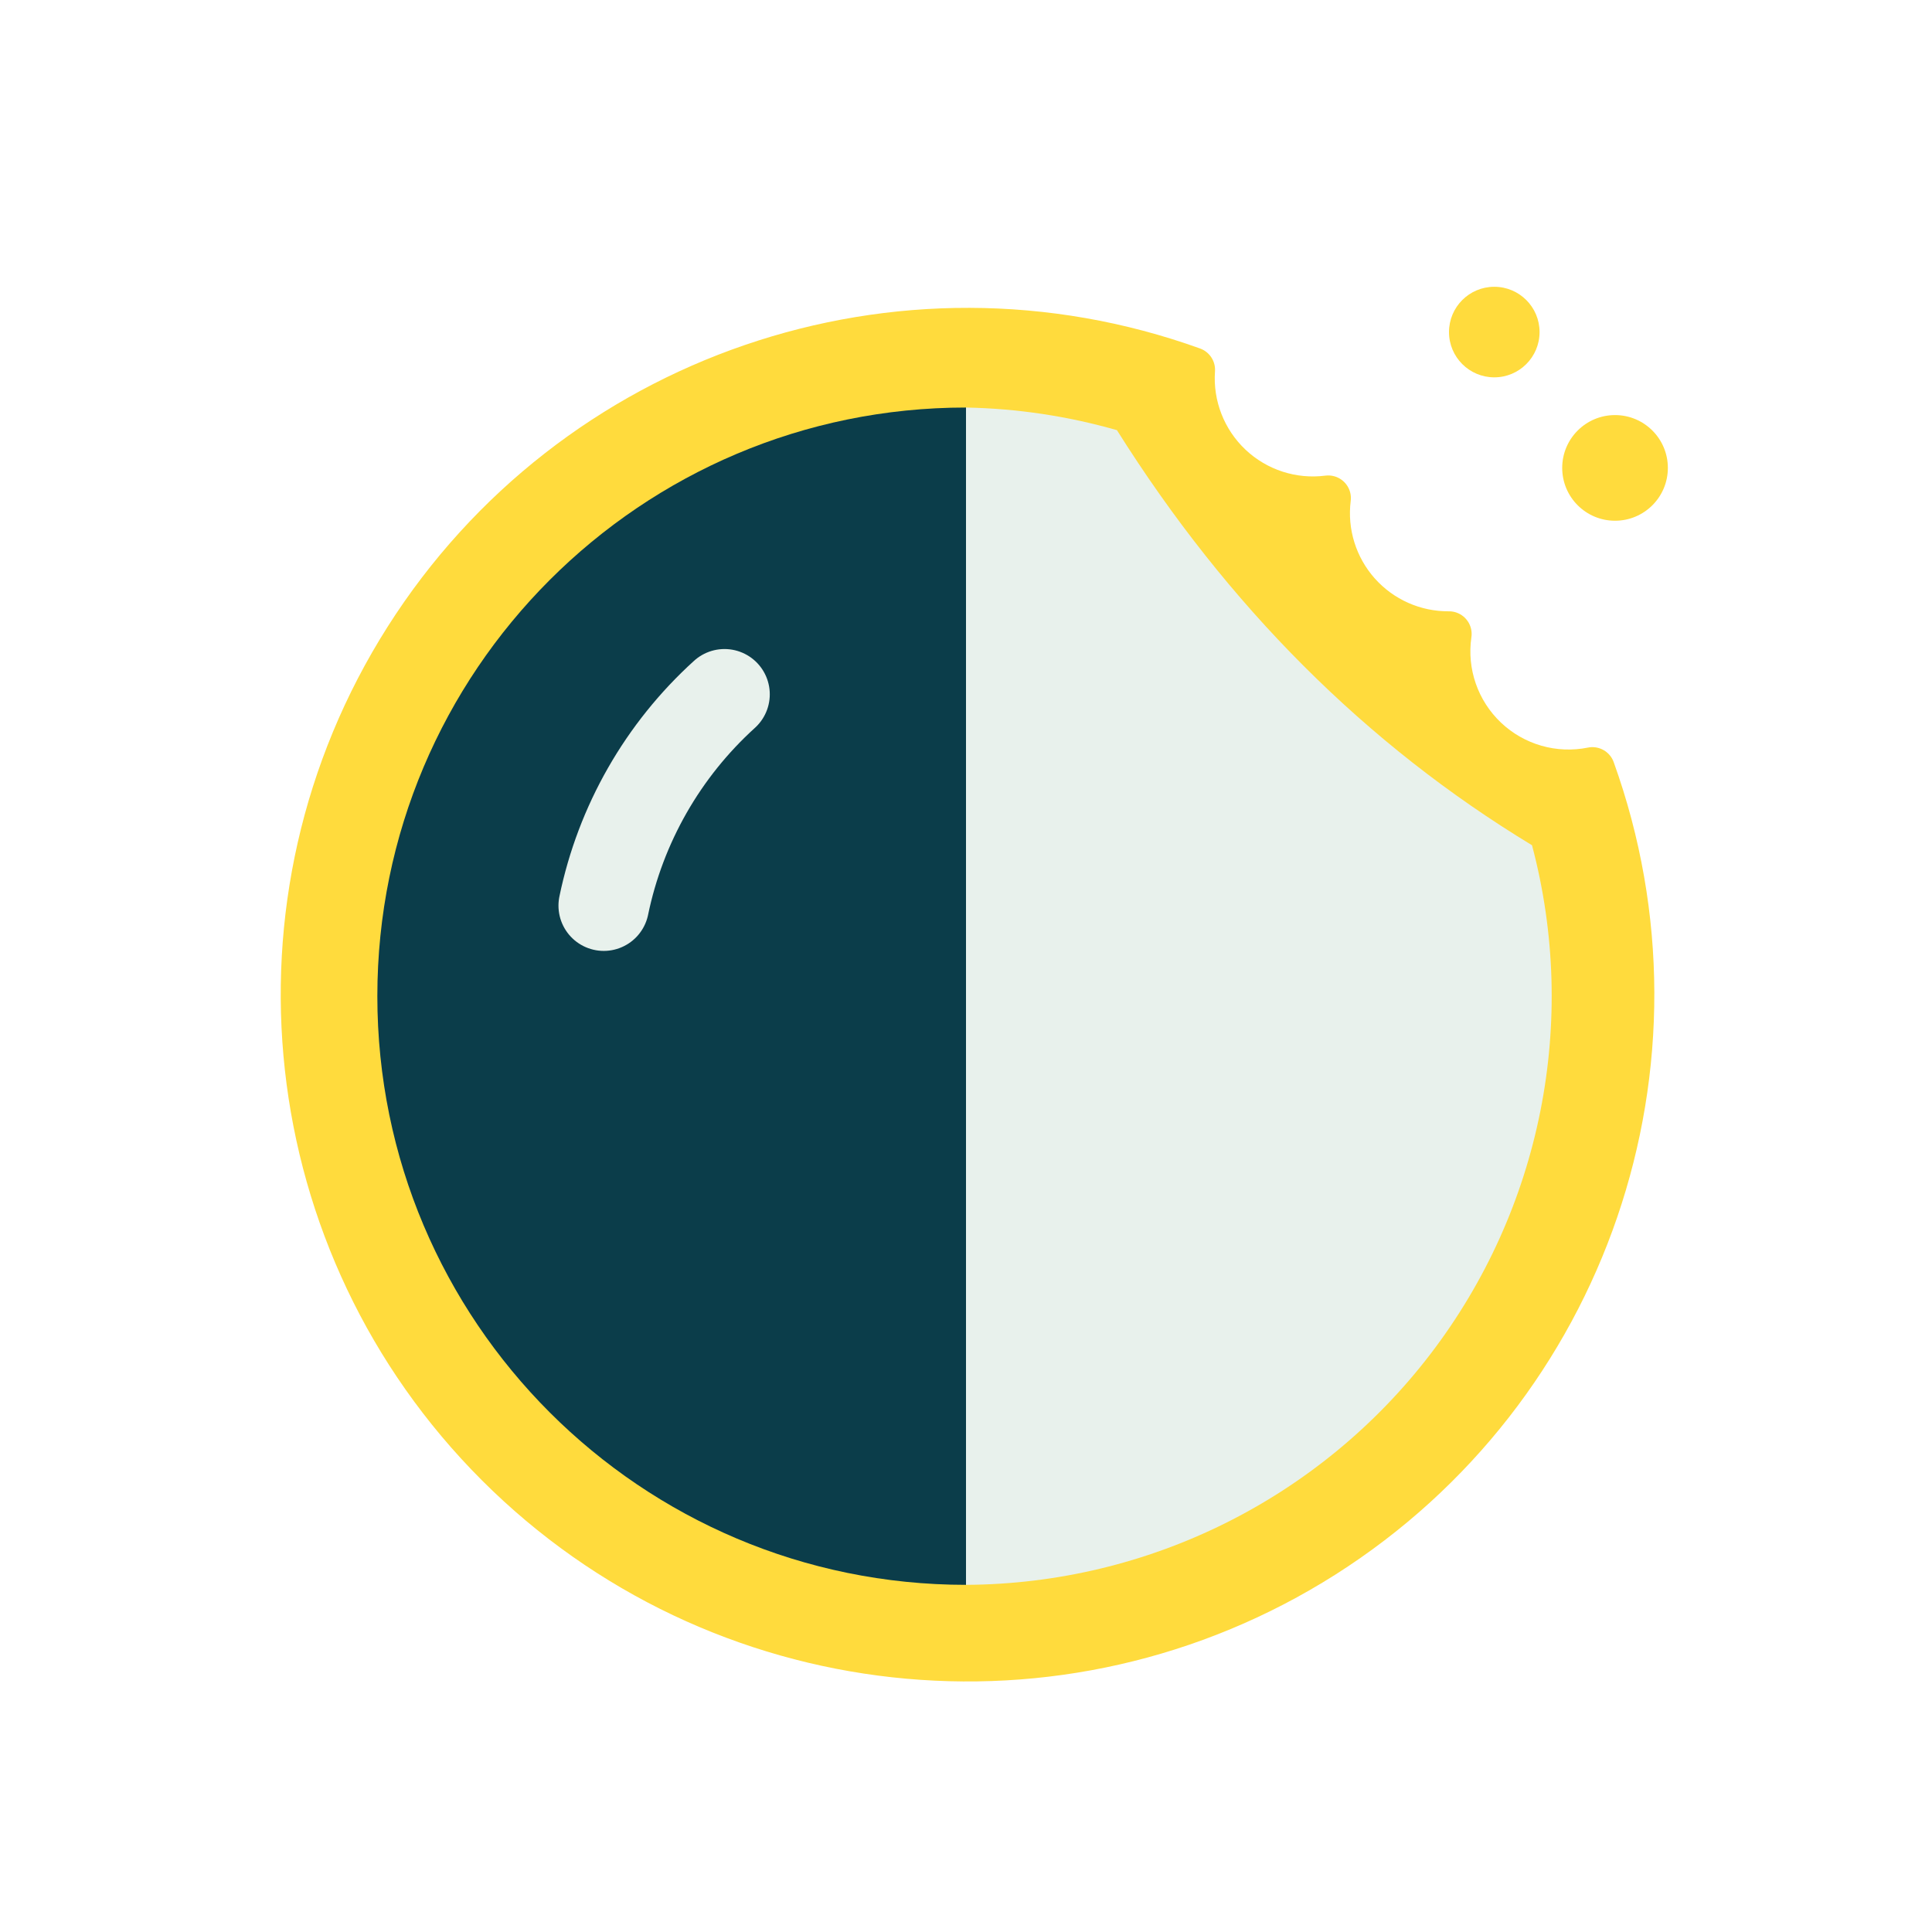
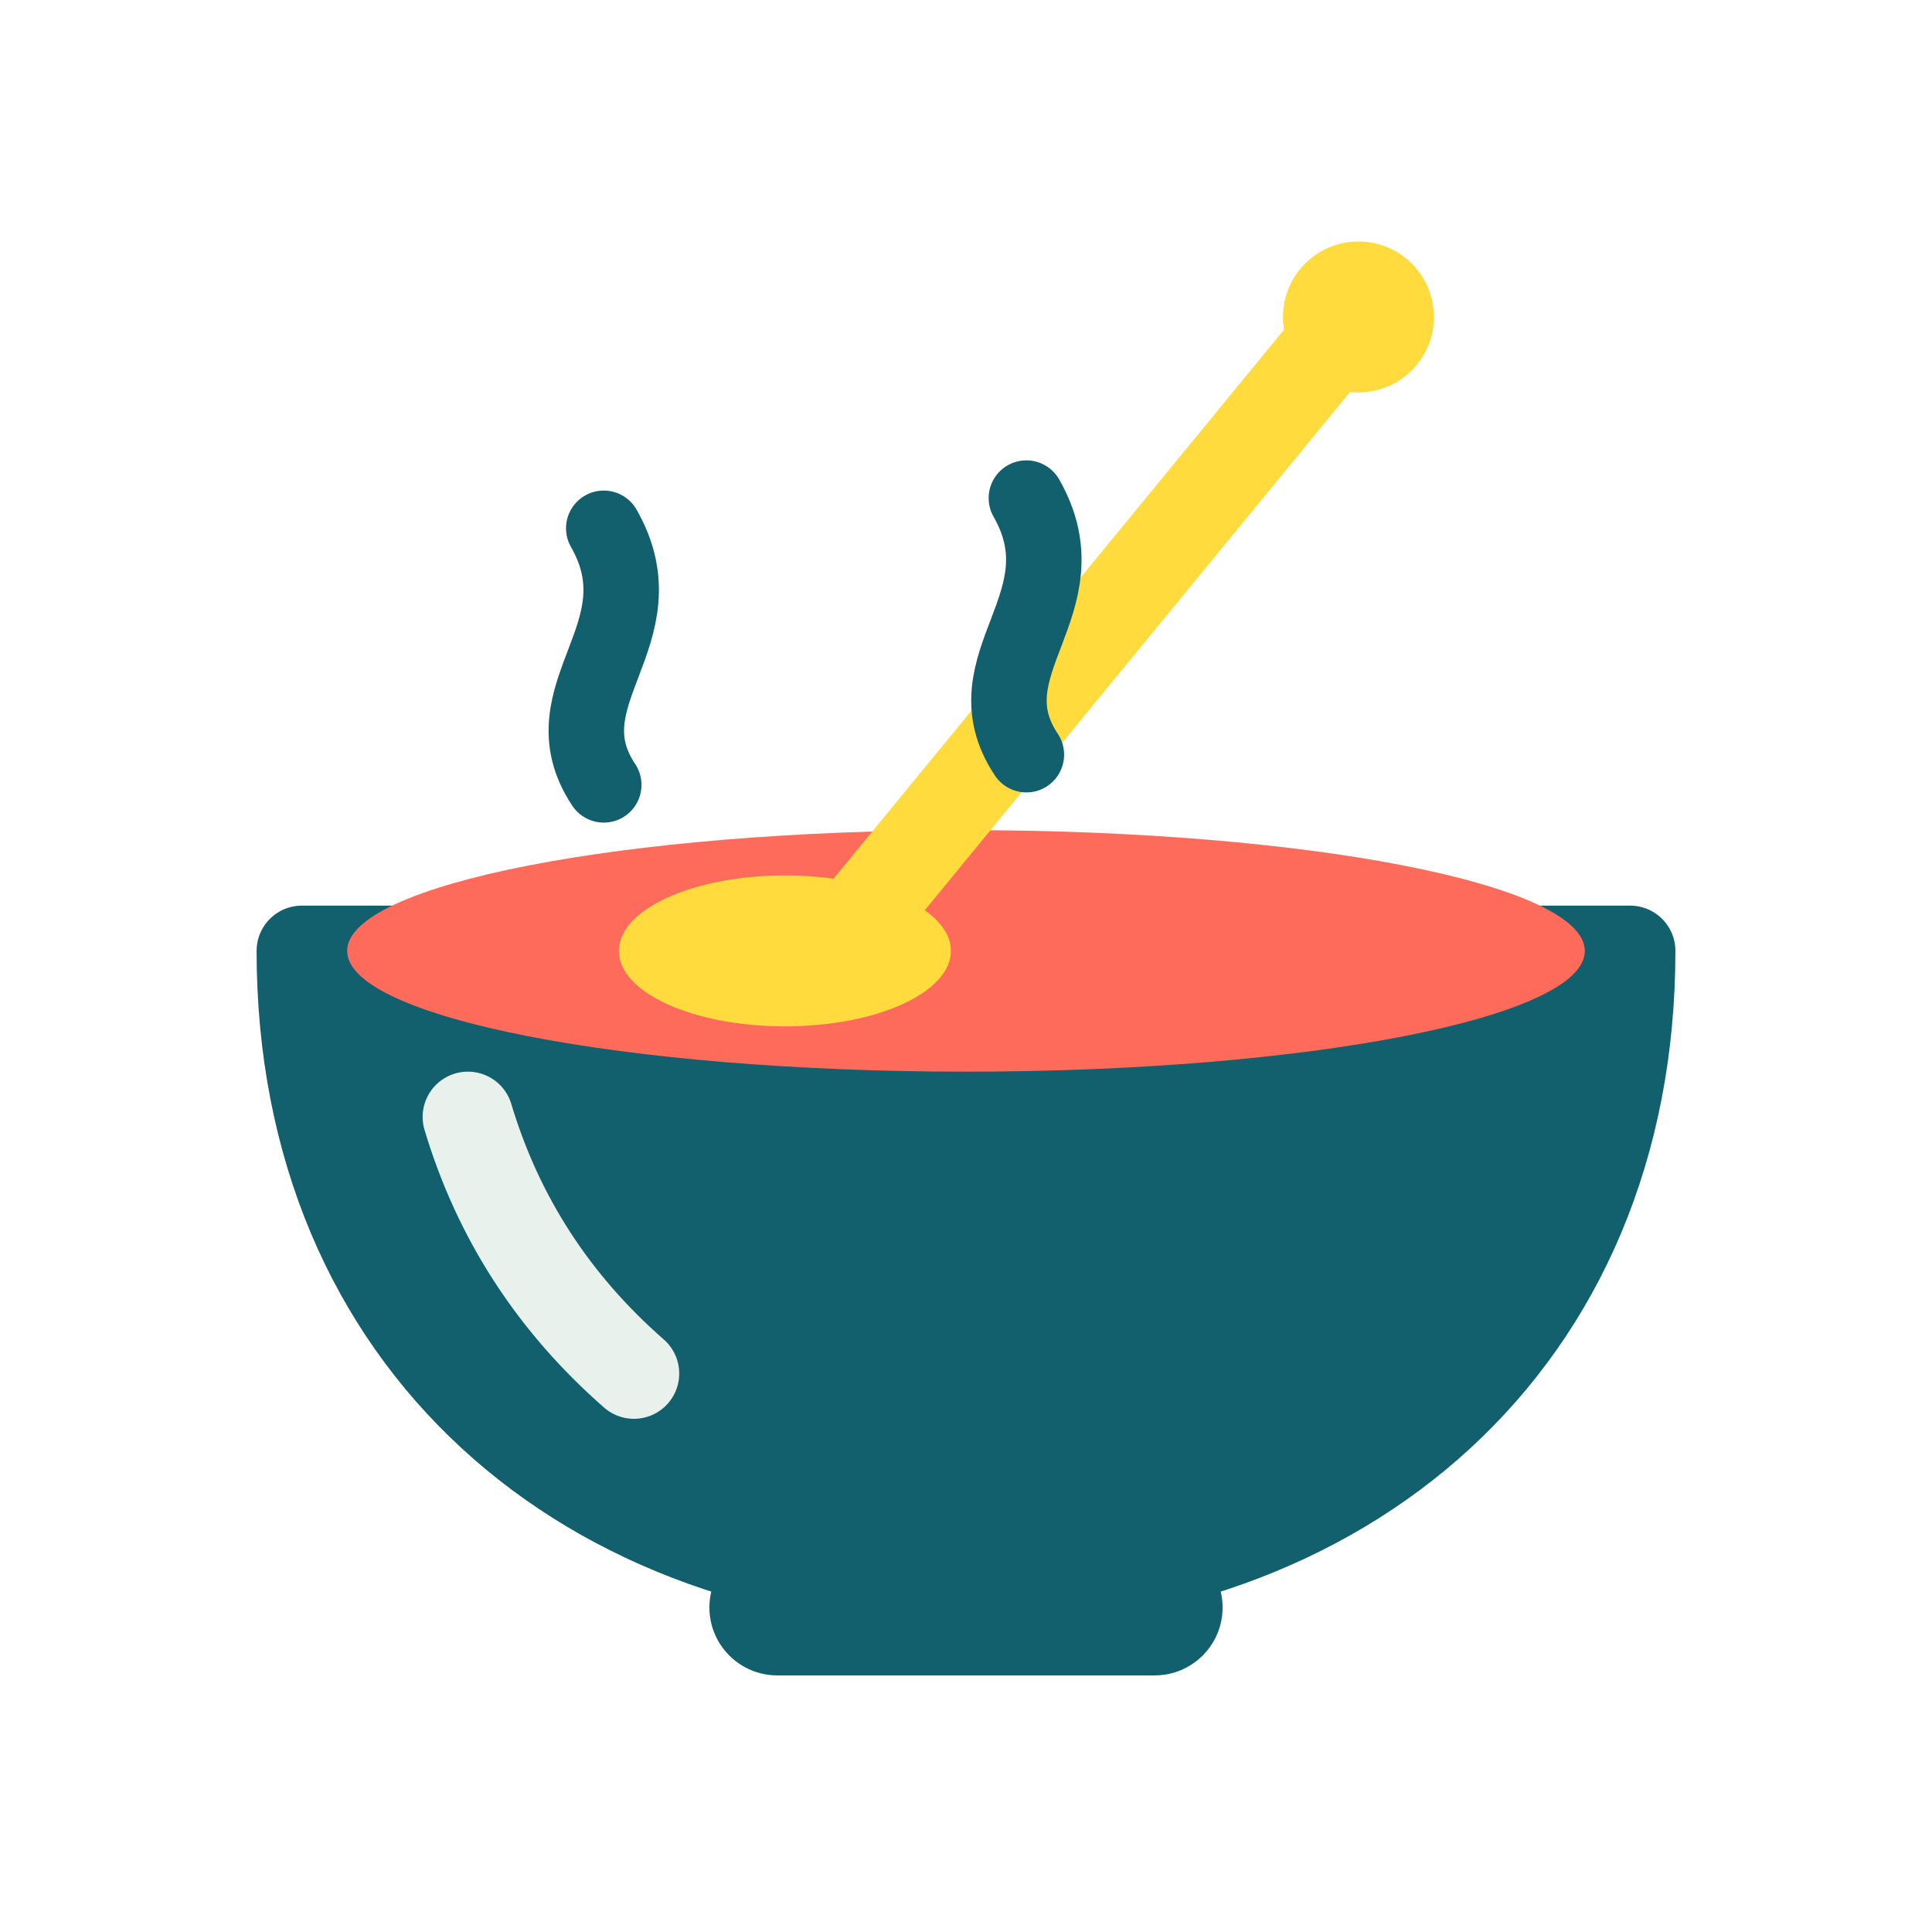
<svg xmlns="http://www.w3.org/2000/svg" viewBox="0 0 256 256" role="img" aria-label="Seinfeld">
-   <path d="M158 49A88 88 0 1 0 211 102A16 16 0 0 1 192 84A16 16 0 0 1 176 66A16 16 0 0 1 158 49Z" fill="#FFDB3D" stroke="#FFDB3D" stroke-width="6" stroke-linejoin="round" />
-   <path d="M128 54A78 78 0 0 0 128 210Z" fill="#0B3D4A" />
-   <path d="M128 54A78 78 0 0 1 148 57Q170 92 203 112A78 78 0 0 1 128 210Z" fill="#E8F1EC" />
-   <circle cx="214" cy="62" r="7" fill="#FFDB3D" />
-   <circle cx="198" cy="44" r="6" fill="#FFDB3D" />
-   <path d="M80 120A52 52 0 0 1 96 92" stroke="#E8F1EC" stroke-width="12" stroke-linecap="round" stroke-linejoin="round" fill="none" />
+   <path d="M40 126H216C216 178 178 210 128 210C78 210 40 178 40 126Z" fill="#12606D" stroke="#12606D" stroke-width="12" stroke-linejoin="round" />
+   <rect x="94" y="204" width="68" height="18" rx="9" fill="#12606D" />
+   <ellipse cx="128" cy="126" rx="82" ry="16" fill="#FF6B5B" />
+   <path d="M112 124L176 46" stroke="#FFDB3D" stroke-width="12" stroke-linecap="round" fill="none" />
+   <ellipse cx="104" cy="126" rx="22" ry="10" fill="#FFDB3D" />
+   <circle cx="180" cy="42" r="10" fill="#FFDB3D" />
+   <path d="M80 104C72 92 88 84 80 70M136 100C128 88 144 80 136 66" stroke="#12606D" stroke-width="10" stroke-linecap="round" fill="none" />
+   <path d="M62 148Q68 168 84 182" stroke="#E8F1EC" stroke-width="12" stroke-linecap="round" fill="none" />
</svg>
